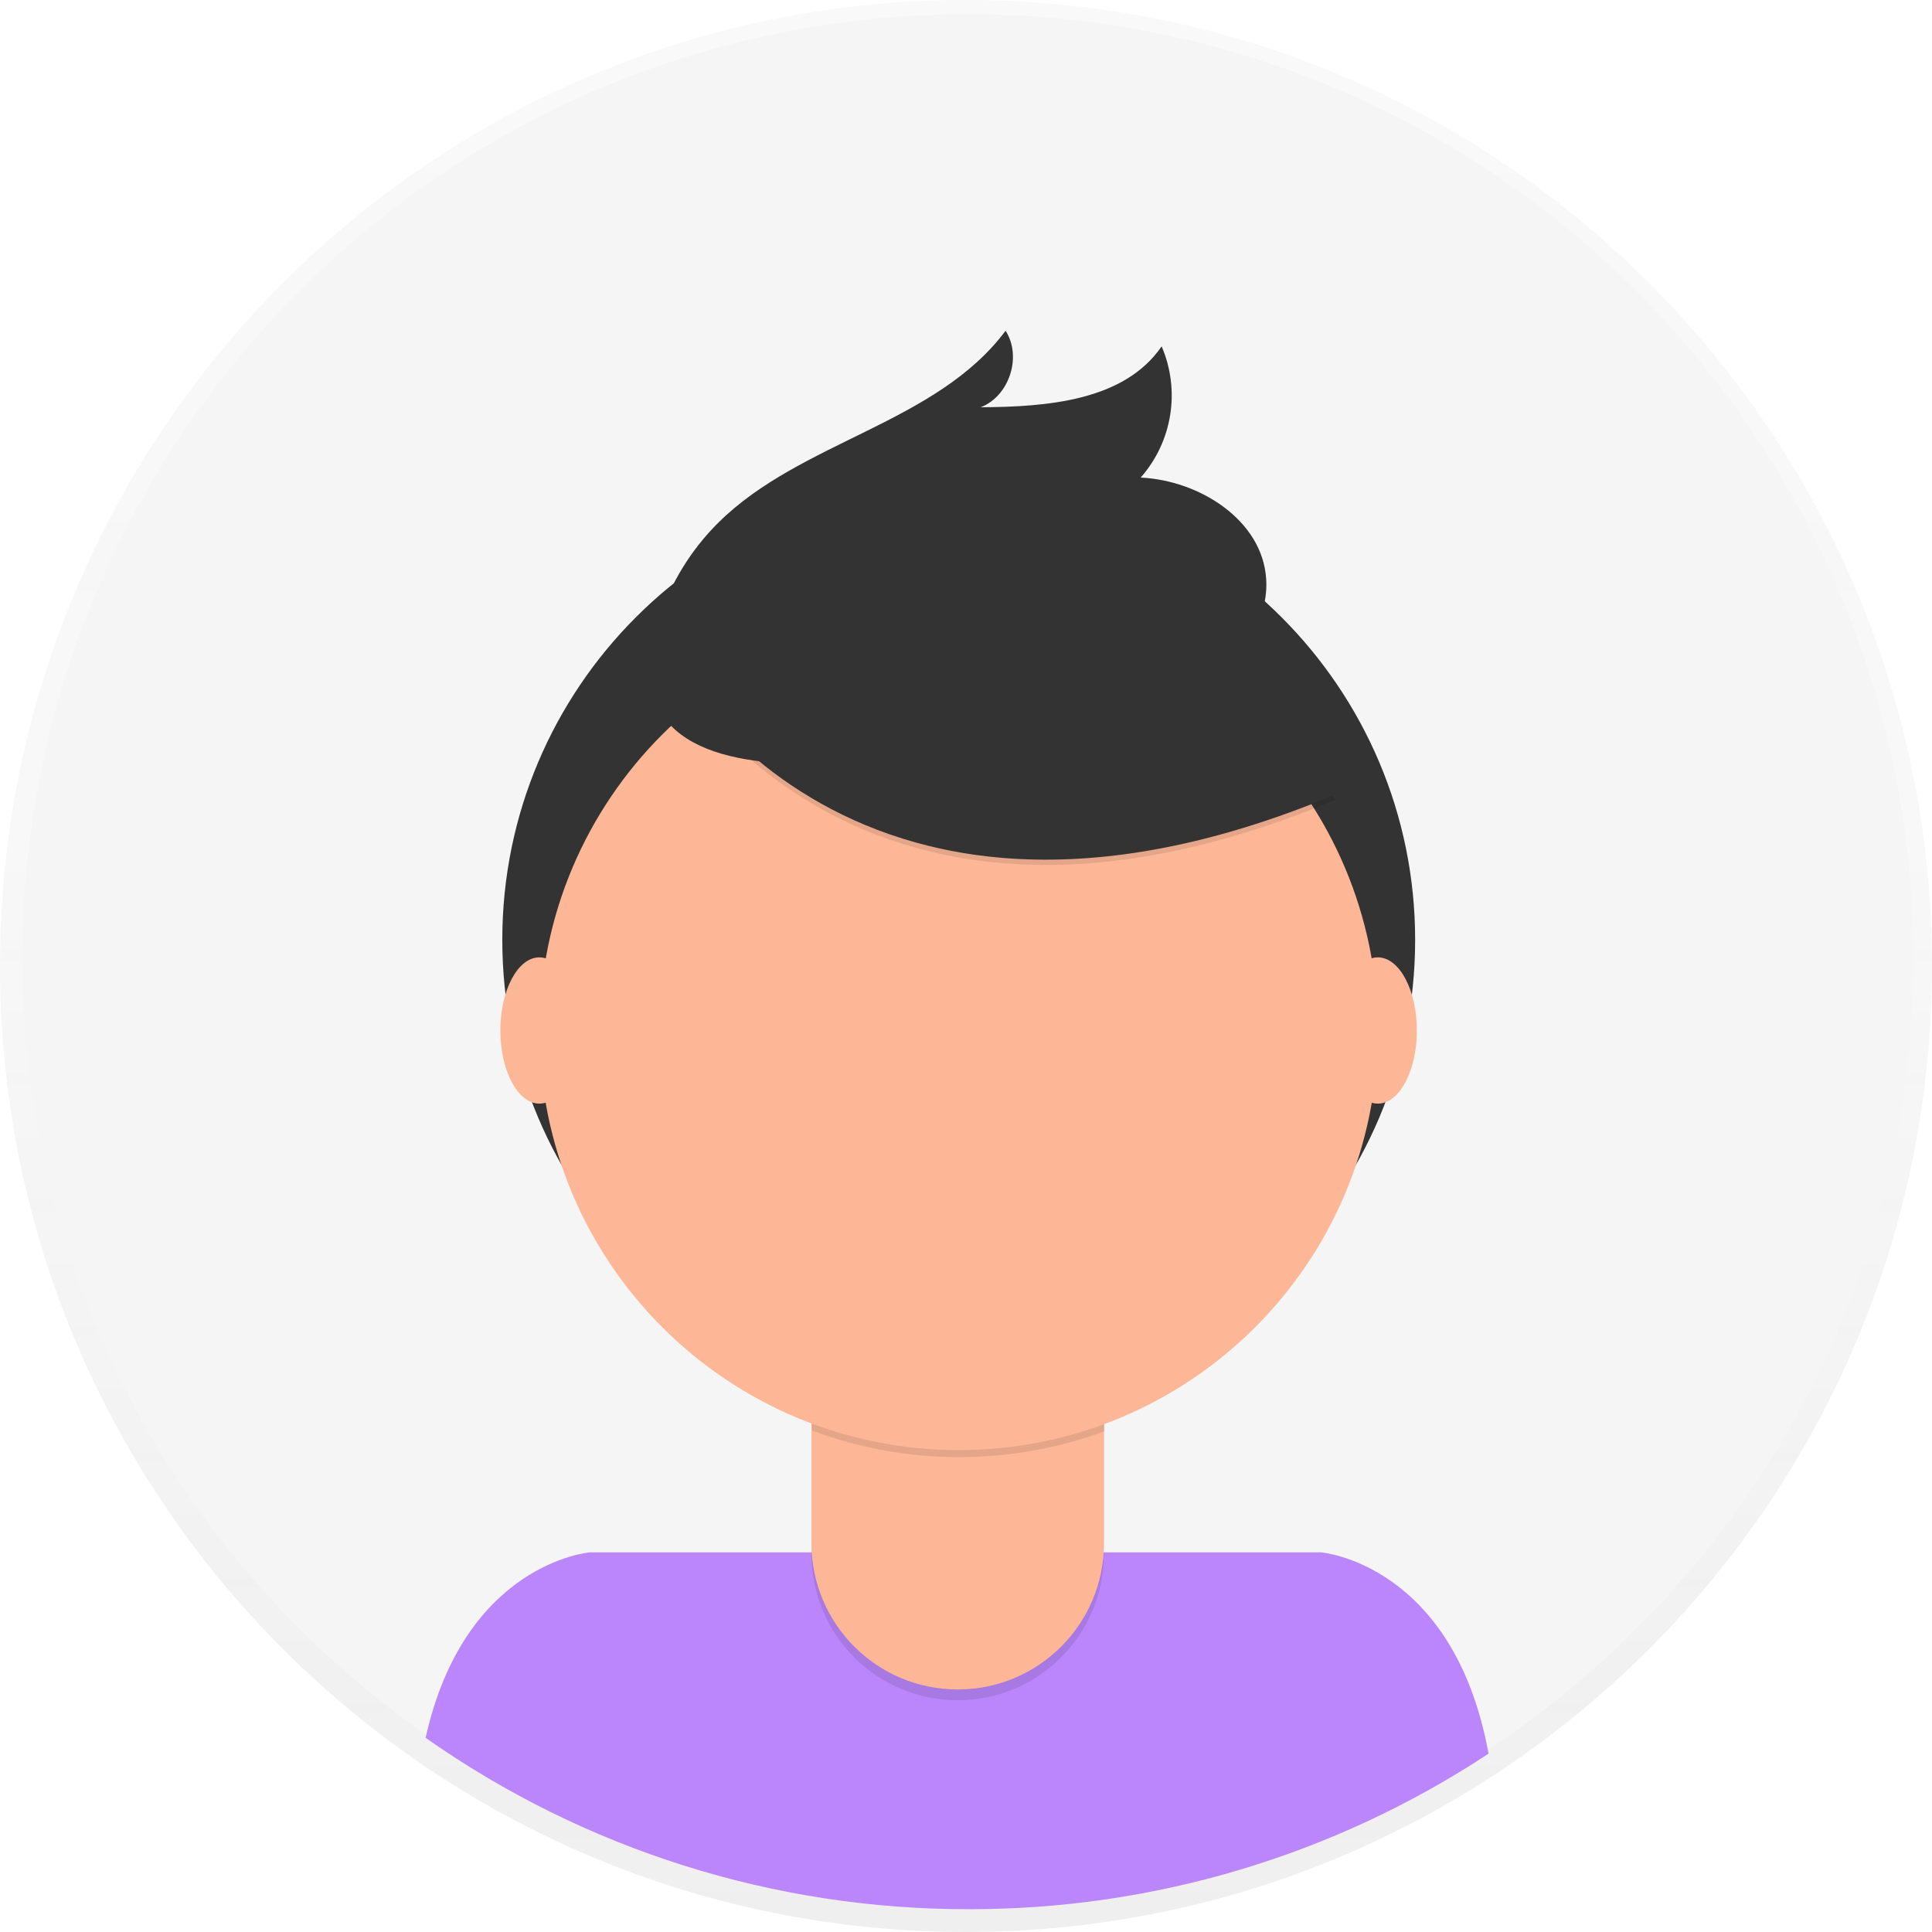
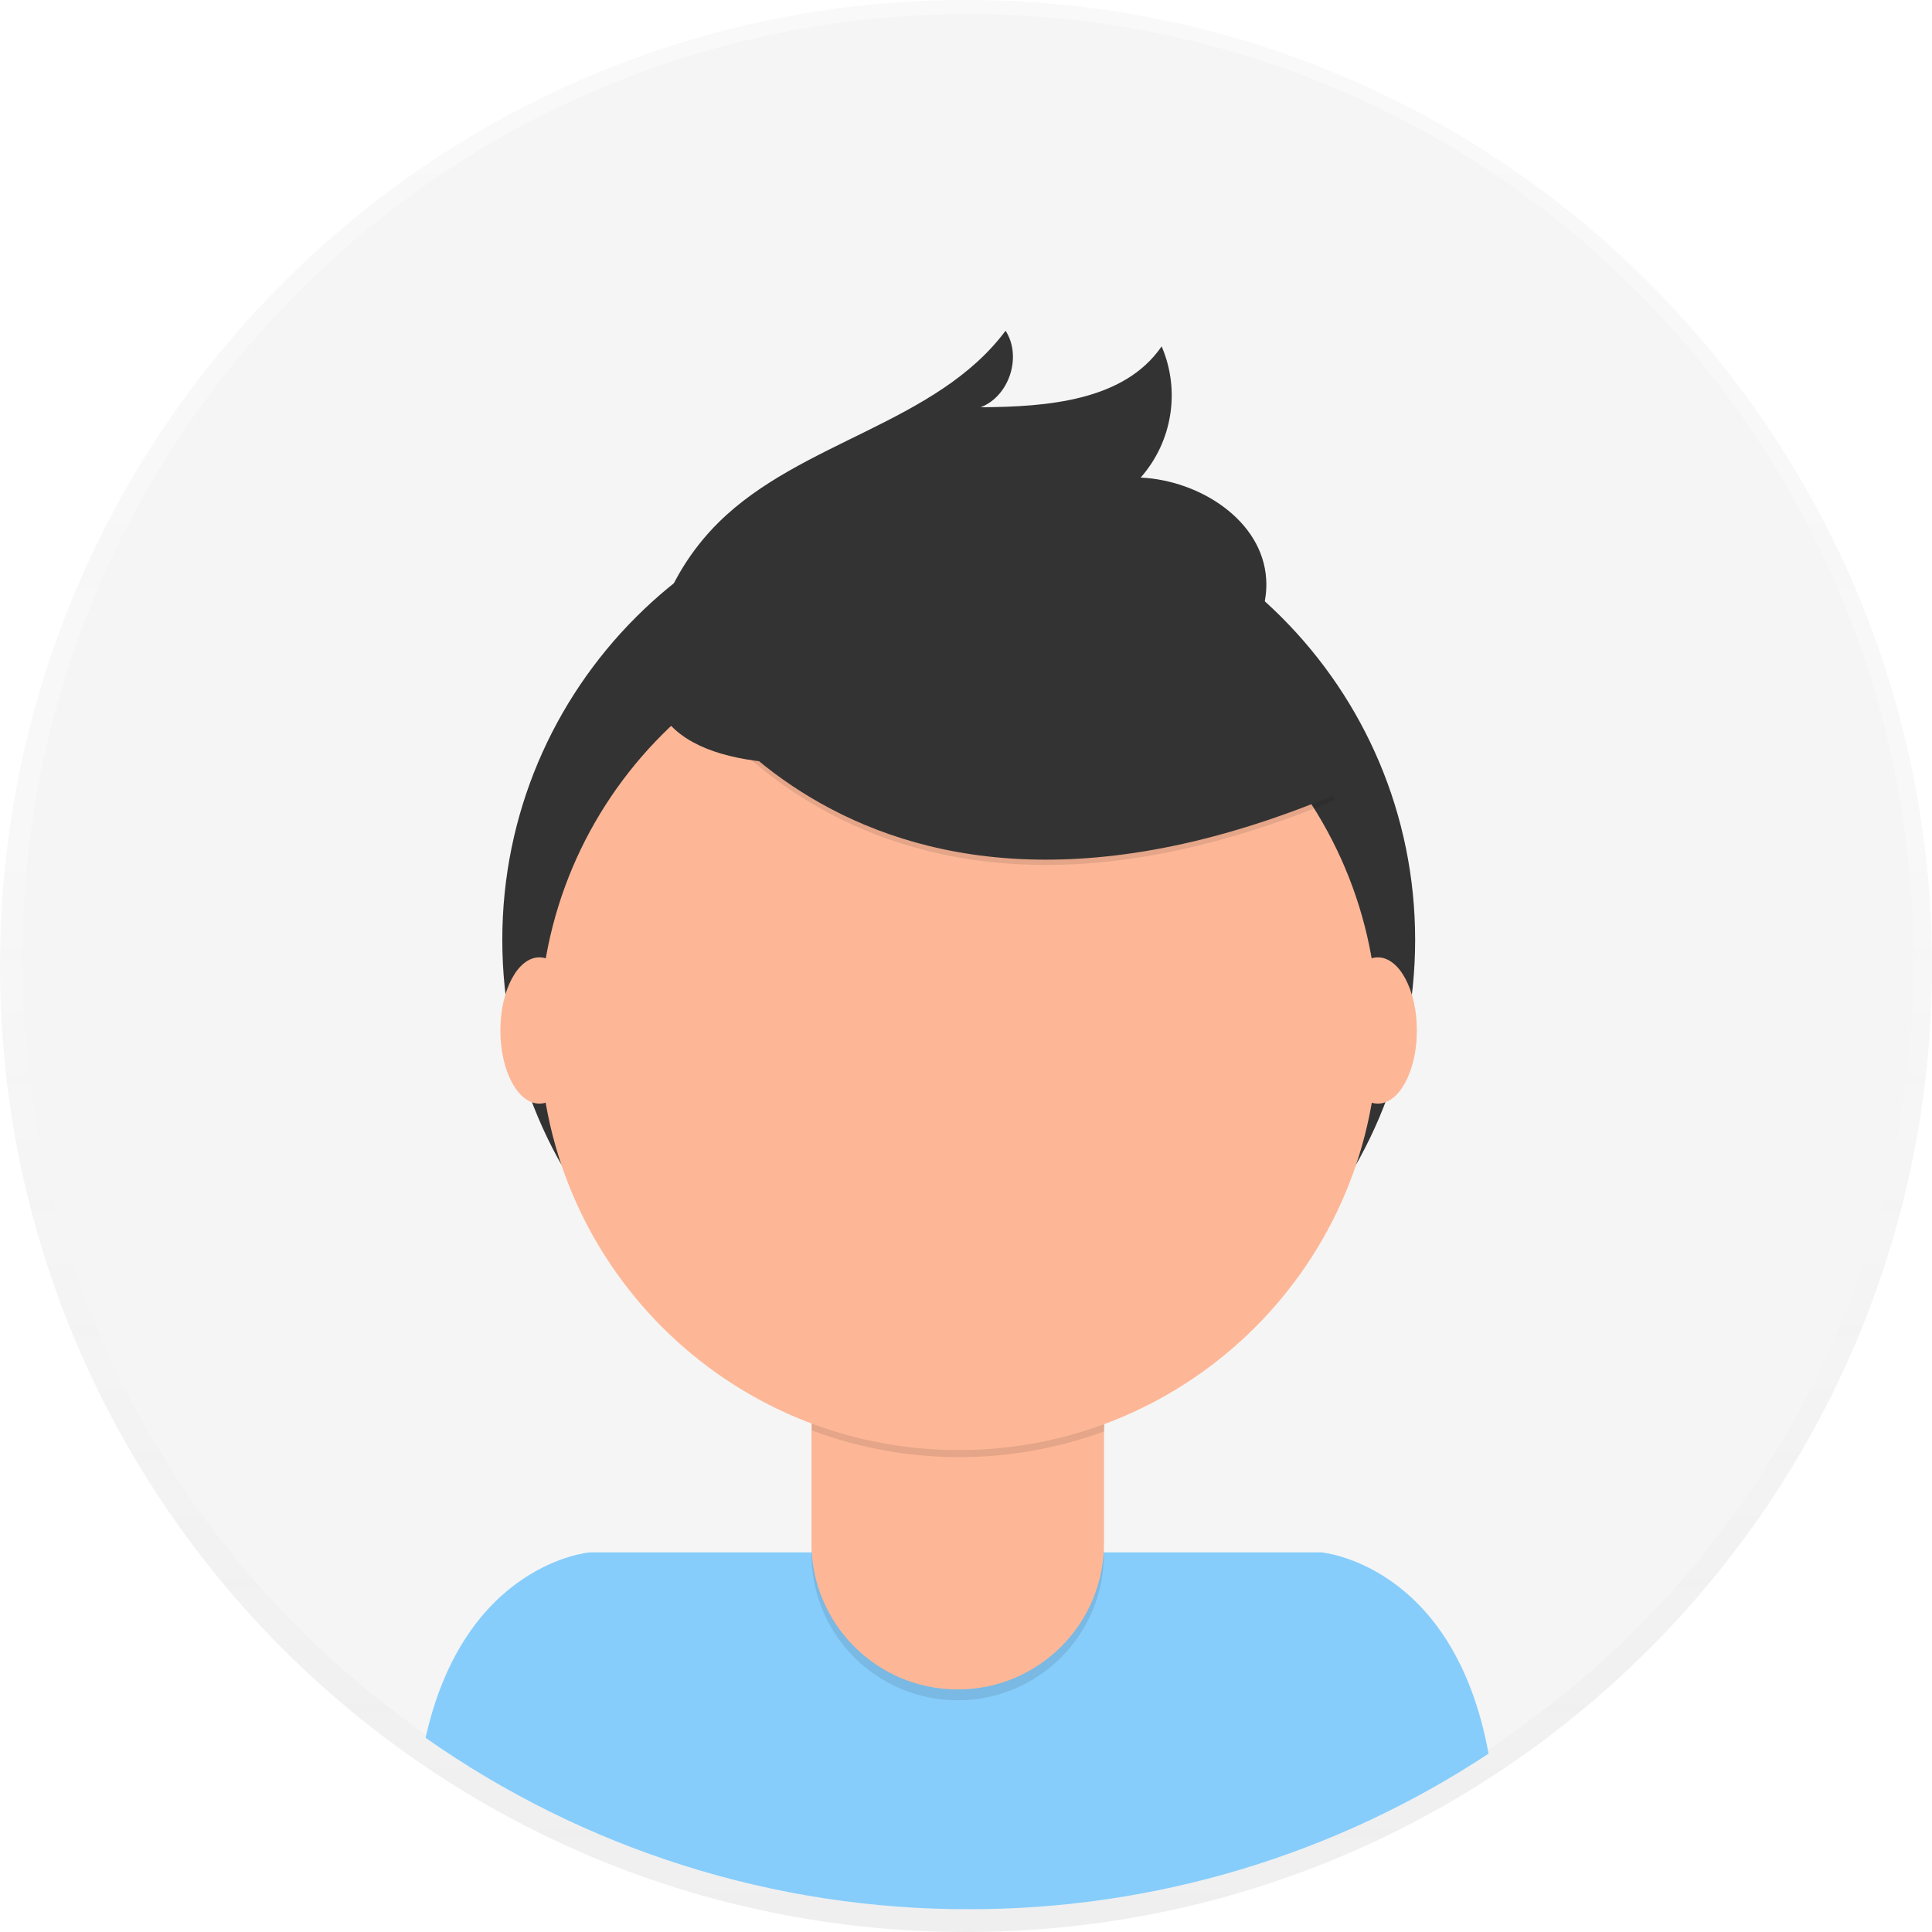
<svg xmlns="http://www.w3.org/2000/svg" id="457bf273-24a3-4fd8-a857-e9b918267d6a" width="698" height="698" data-name="Layer 1" viewBox="0 0 698 698">
  <defs>
    <linearGradient id="b247946c-c62f-4d08-994a-4c3d64e1e98f" x1="349" x2="349" y1="698" gradientUnits="userSpaceOnUse">
      <stop offset="0" stop-color="gray" stop-opacity=".25" />
      <stop offset=".54" stop-color="gray" stop-opacity=".12" />
      <stop offset="1" stop-color="gray" stop-opacity=".1" />
    </linearGradient>
  </defs>
  <g opacity=".5">
    <circle cx="349" cy="349" r="349" fill="url(#b247946c-c62f-4d08-994a-4c3d64e1e98f)" />
  </g>
  <circle cx="349.68" cy="346.77" r="341.64" fill="#f5f5f5" />
-   <path fill="#bb86fc" d="M601,790.76a340,340,0,0,0,187.79-56.2c-12.59-68.8-60.5-72.72-60.5-72.72H464.09s-45.21,3.71-59.33,67A340.07,340.07,0,0,0,601,790.76Z" transform="translate(-251 -101)" />
+   <path fill="#86cdfc" d="M601,790.76a340,340,0,0,0,187.79-56.2c-12.59-68.8-60.5-72.72-60.5-72.72H464.09s-45.21,3.71-59.33,67A340.07,340.07,0,0,0,601,790.76Z" transform="translate(-251 -101)" />
  <circle cx="346.37" cy="339.57" r="164.9" fill="#333" />
  <path d="M293.15,476.92H398.81a0,0,0,0,1,0,0v84.53A52.83,52.83,0,0,1,346,614.28h0a52.83,52.83,0,0,1-52.83-52.83V476.92a0,0,0,0,1,0,0Z" opacity=".1" />
  <path fill="#fdb797" d="M296.5,473h99a3.35,3.35,0,0,1,3.35,3.35v81.18A52.83,52.83,0,0,1,346,610.37h0a52.83,52.83,0,0,1-52.83-52.83V476.35A3.35,3.35,0,0,1,296.5,473Z" />
  <path d="M544.34,617.82a152.07,152.07,0,0,0,105.66.29v-13H544.34Z" opacity=".1" transform="translate(-251 -101)" />
  <circle cx="346.37" cy="372.44" r="151.45" fill="#fdb797" />
  <path d="M489.49,335.68S553.32,465.24,733.37,390l-41.92-65.73-74.31-26.67Z" opacity=".1" transform="translate(-251 -101)" />
  <path fill="#333" d="M489.49,333.78s63.83,129.56,243.88,54.3l-41.92-65.73-74.31-26.67Z" transform="translate(-251 -101)" />
  <path fill="#333" d="M488.93,325a87.49,87.49,0,0,1,21.69-35.27c29.79-29.45,78.63-35.66,103.68-69.24,6,9.32,1.36,23.65-9,27.65,24-.16,51.81-2.26,65.38-22a44.89,44.89,0,0,1-7.57,47.4c21.27,1,44,15.4,45.34,36.65.92,14.16-8,27.56-19.59,35.68s-25.71,11.85-39.56,14.9C608.86,369.7,462.54,407.07,488.93,325Z" transform="translate(-251 -101)" />
  <ellipse cx="194.86" cy="372.3" fill="#fdb797" rx="14.09" ry="26.42" />
  <ellipse cx="497.8" cy="372.3" fill="#fdb797" rx="14.09" ry="26.42" />
</svg>
